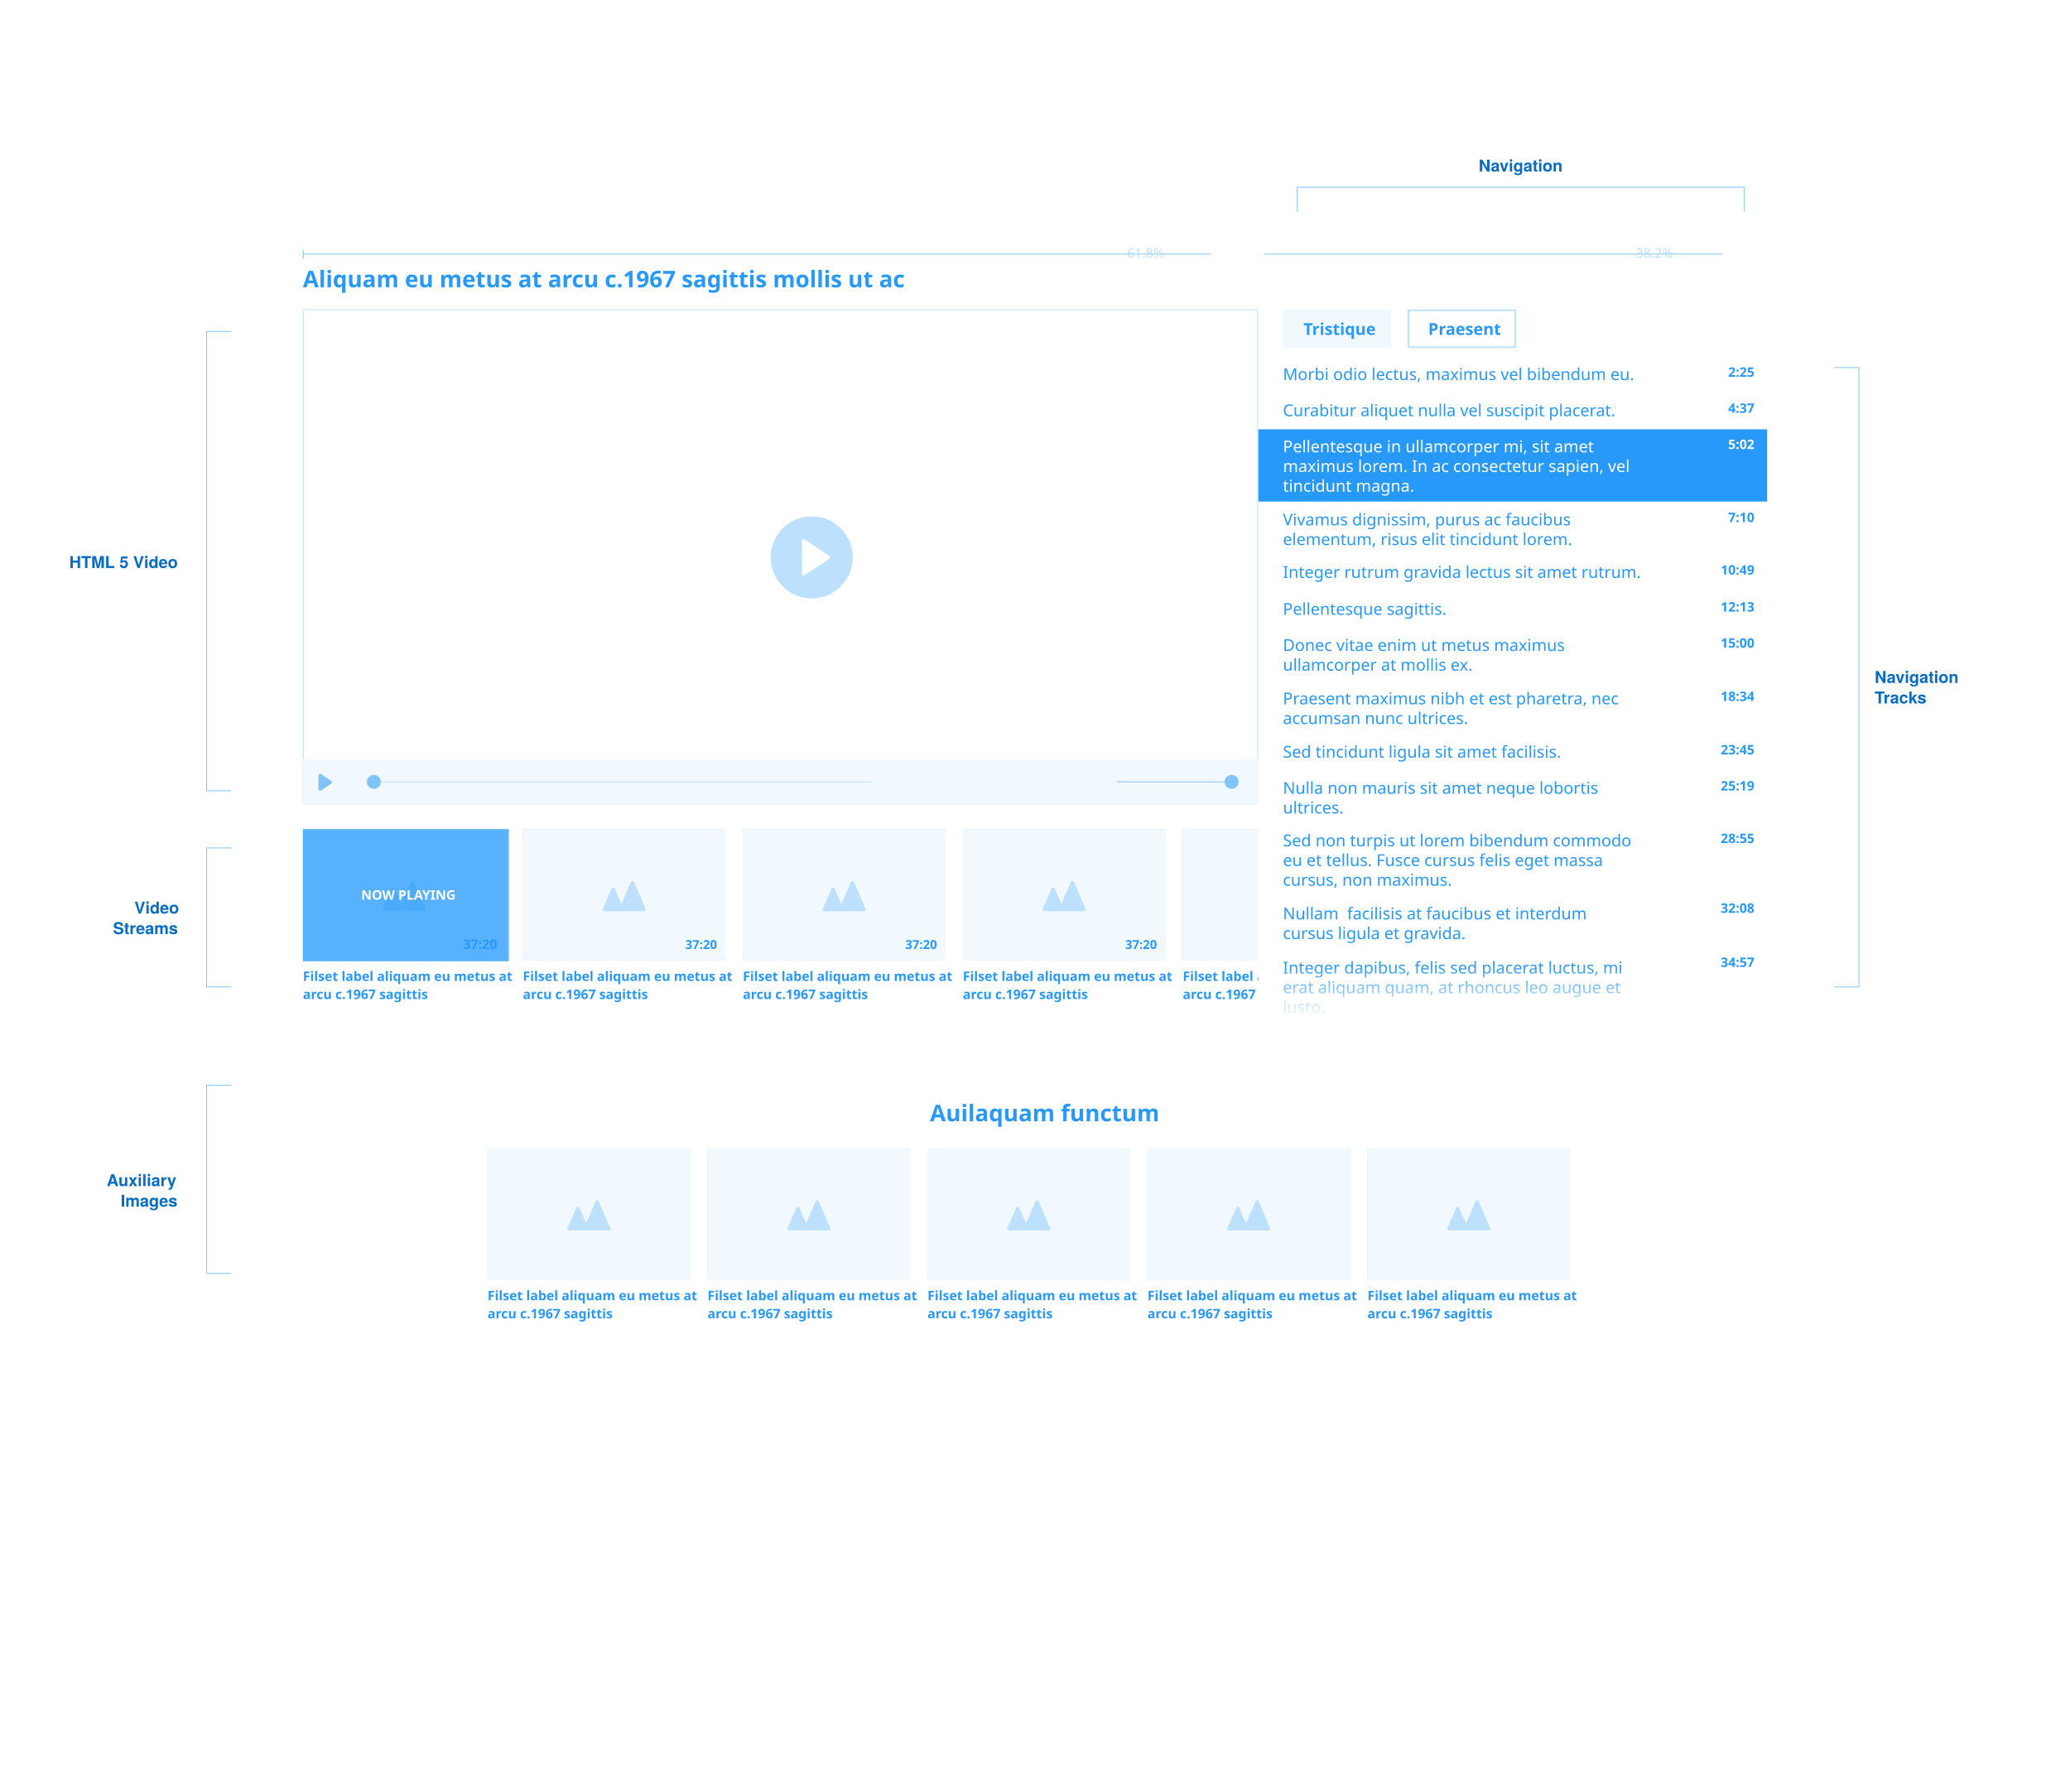
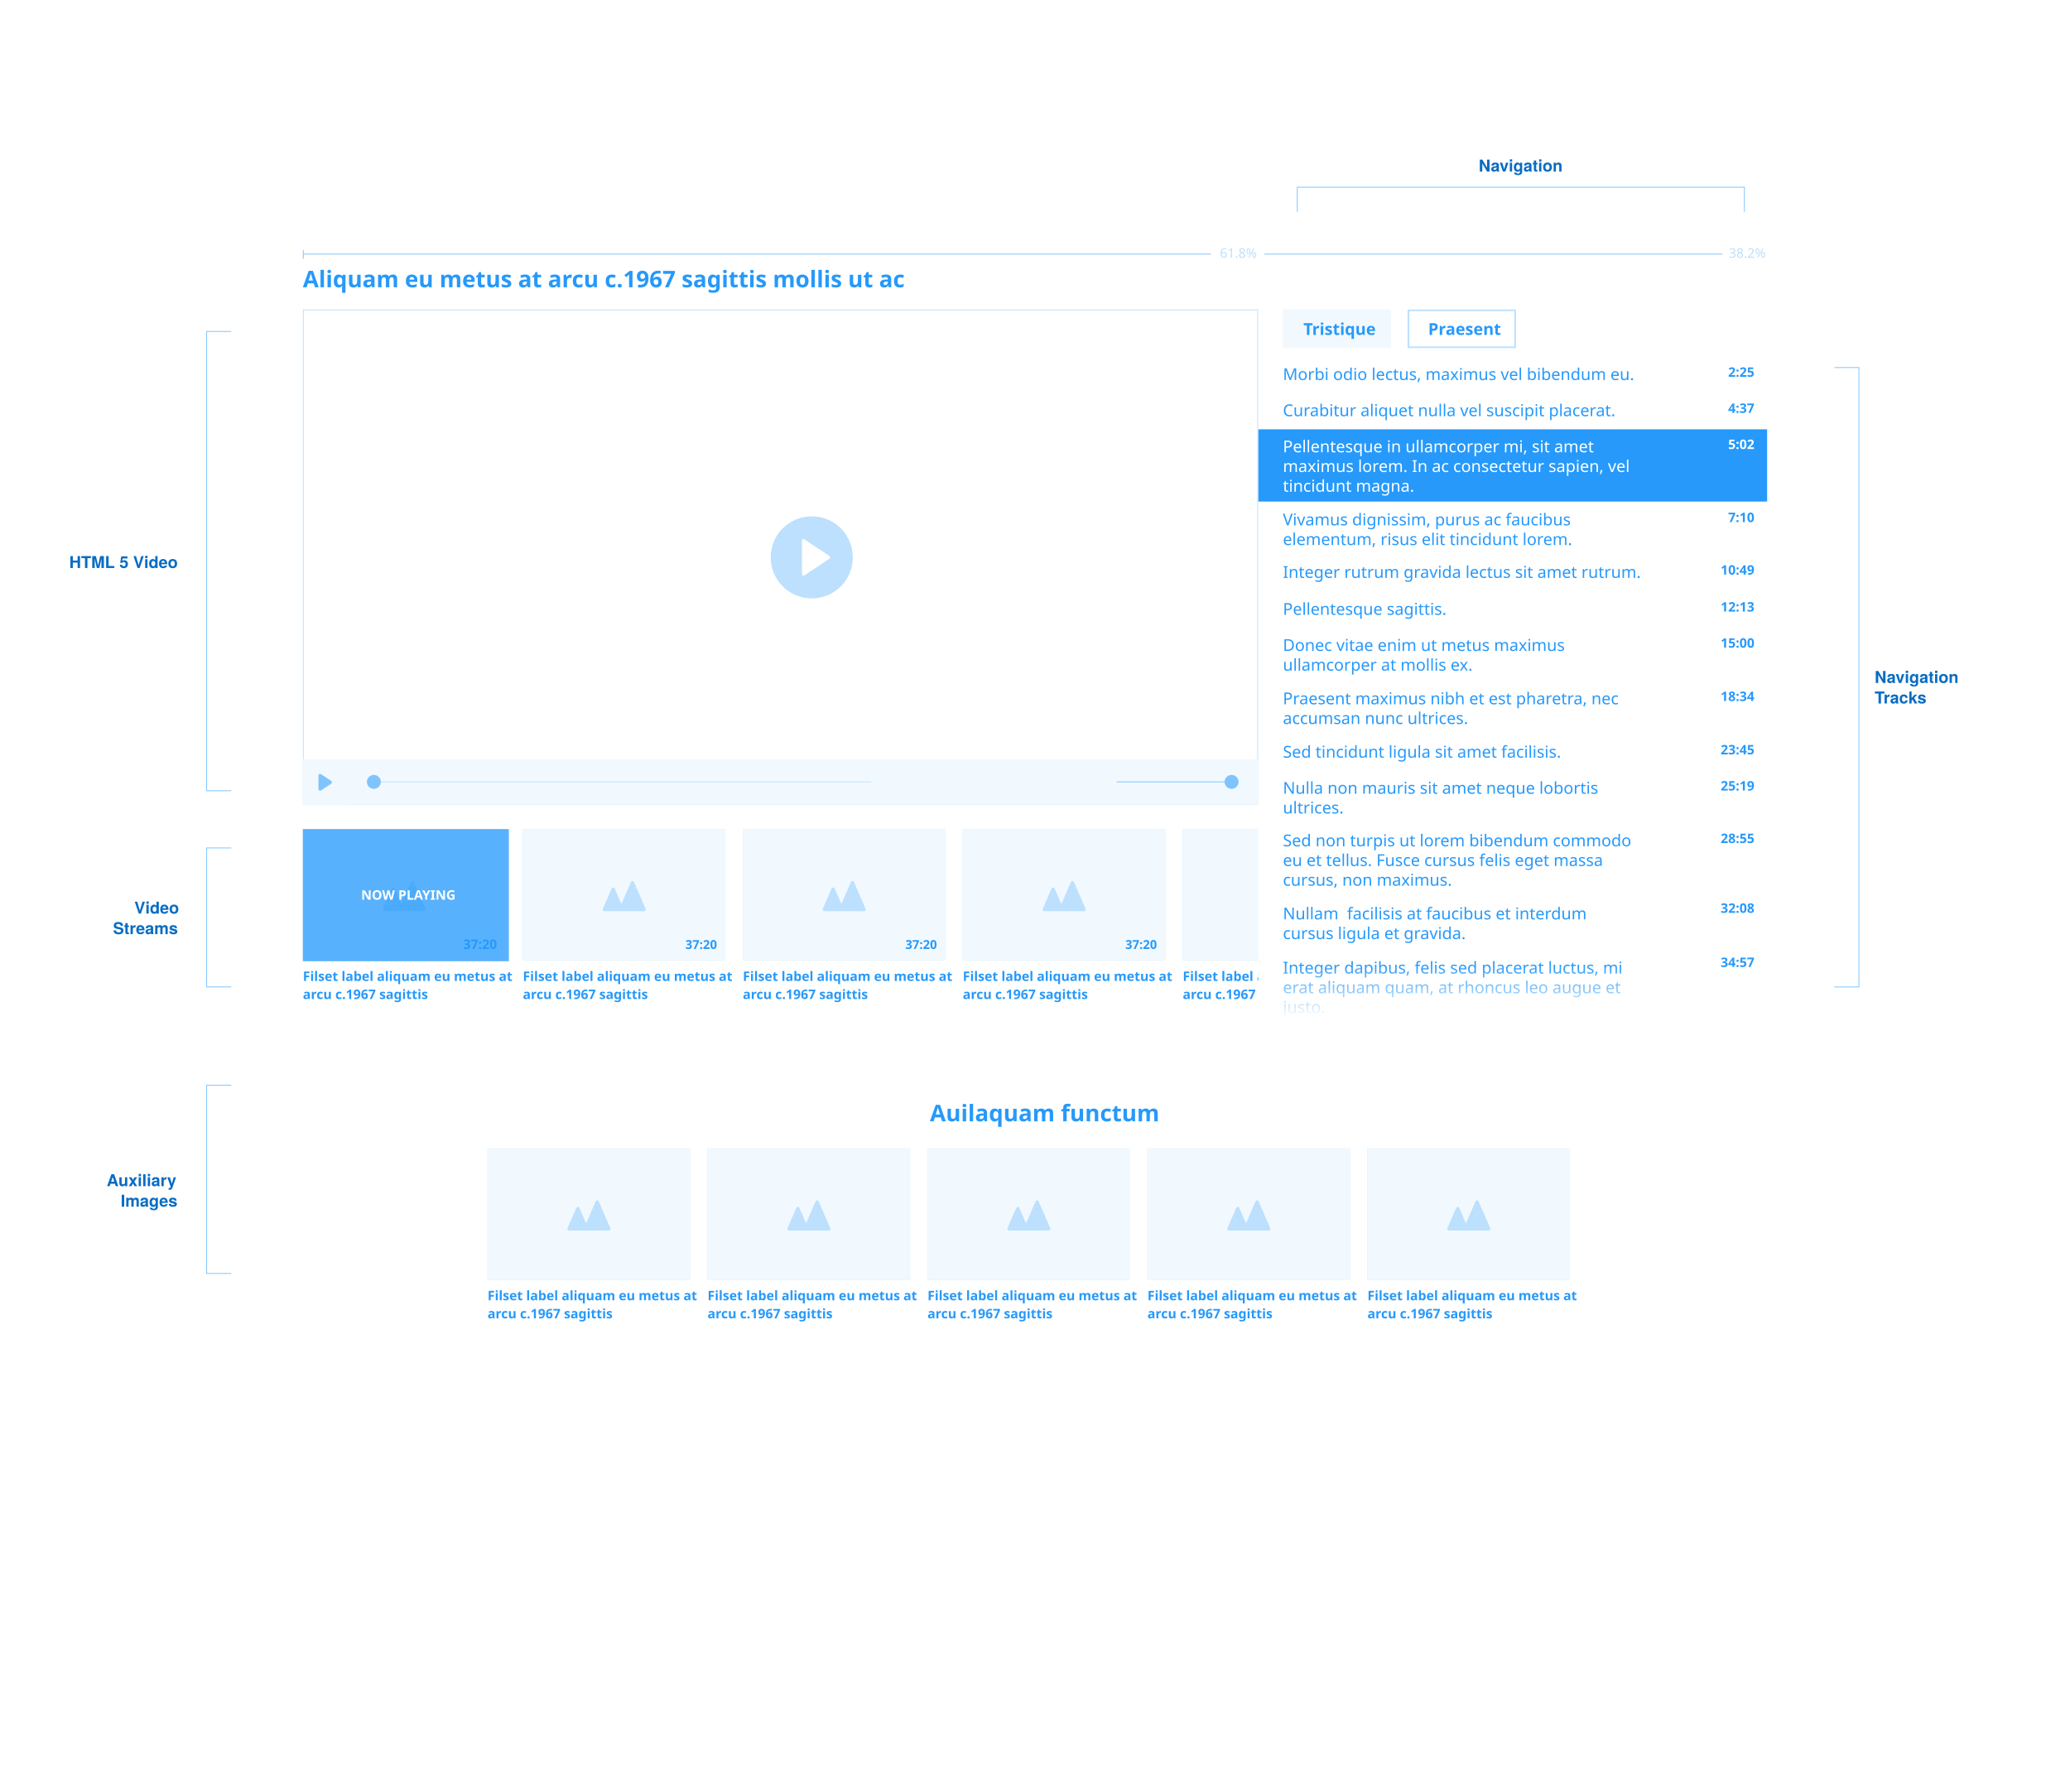
<svg xmlns="http://www.w3.org/2000/svg" width="2522" height="2183" viewBox="0 0 2522 2183">
  <defs>
    <style>.a,.l,.u,.w{fill:none;}.b{clip-path:url(#e);}.c,.g,.h,.k,.o,.q{fill:#2699fb;}.c{font-size:28px;}.c,.g,.h,.i,.n,.q{font-family:AkkuratPro-Bold, Akkurat Pro;}.c,.g,.h,.i,.n,.q,.z{font-weight:700;}.d{clip-path:url(#a);}.e,.t,.x{fill:#bce0fd;}.f{fill:#f1f9ff;}.g,.i,.x{font-size:16px;}.h{font-size:15px;}.i,.j,.n,.p,.s{fill:#fff;}.l,.t{stroke:#bce0fd;}.l{stroke-width:2px;}.m{fill:rgba(38,153,251,0.75);}.n,.o,.p,.q,.z{font-size:20px;}.o,.p,.x{font-family:AkkuratPro-Regular, Akkurat Pro;}.r{clip-path:url(#b);}.u{stroke:#7fc4fd;}.v{fill:#7fc4fd;}.w{stroke:#707070;}.y{fill:url(#c);}.z{fill:#076cc3;font-family:HelveticaNeue-Bold, Helvetica Neue;}.aa,.ab{stroke:none;}.ab{fill:#bce0fd;}</style>
    <clipPath id="a">
      <rect class="a" width="1608" height="211" />
    </clipPath>
    <clipPath id="b">
      <rect class="a" width="1327" height="211" />
    </clipPath>
    <linearGradient id="c" y1="0.572" x2="1" y2="0.572" gradientUnits="objectBoundingBox">
      <stop offset="0" stop-color="#fff" stop-opacity="0" />
      <stop offset="1" stop-color="#fff" />
    </linearGradient>
    <clipPath id="e">
      <rect width="2522" height="2183" />
    </clipPath>
  </defs>
  <g id="d" class="b">
    <rect class="j" width="2522" height="2183" />
    <g transform="translate(369 323)">
      <text class="c" transform="translate(0 27)">
        <tspan x="0" y="0">Aliquam eu metus at arcu c.1967 sagittis mollis ut ac</tspan>
      </text>
      <g class="d" transform="translate(0 687)">
        <g transform="translate(-95 -745)">
          <g transform="translate(95 745)">
            <g transform="translate(-95 -956)">
              <rect class="e" width="246.727" height="160" transform="translate(95 956)" />
              <g transform="translate(95 956)">
                <path class="f" d="M247,160H0V0H247V160ZM110.033,71.2a1.974,1.974,0,0,0-1.834,1.2L97.385,97.225a2,2,0,0,0,1.833,2.8h48.568a2,2,0,0,0,1.835-2.8L135.41,64.458a2,2,0,0,0-3.67,0L120.1,91.3,111.866,72.4A1.974,1.974,0,0,0,110.033,71.2Z" transform="translate(0)" />
              </g>
            </g>
            <text class="g" transform="translate(237 146)">
              <tspan x="-41.616" y="0">37:20</tspan>
            </text>
            <text class="g" transform="translate(0 170)">
              <tspan x="0" y="15">Filset label aliquam eu metus at </tspan>
              <tspan x="0" y="37">arcu c.1967 sagittis </tspan>
            </text>
          </g>
        </g>
        <g transform="translate(173 -745)">
          <g transform="translate(95 745)">
            <g transform="translate(-95 -956)">
              <rect class="e" width="246.727" height="160" transform="translate(95 956)" />
              <g transform="translate(95 956)">
                <path class="f" d="M247,160H0V0H247V160ZM110.033,71.2a1.974,1.974,0,0,0-1.834,1.2L97.385,97.225a2,2,0,0,0,1.833,2.8h48.568a2,2,0,0,0,1.835-2.8L135.41,64.458a2,2,0,0,0-3.67,0L120.1,91.3,111.866,72.4A1.974,1.974,0,0,0,110.033,71.2Z" transform="translate(0)" />
              </g>
            </g>
            <text class="h" transform="translate(237 146)">
              <tspan x="-39.015" y="0">37:20</tspan>
            </text>
            <text class="g" transform="translate(0 170)">
              <tspan x="0" y="15">Filset label aliquam eu metus at </tspan>
              <tspan x="0" y="37">arcu c.1967 sagittis </tspan>
            </text>
          </g>
        </g>
        <g transform="translate(441 -745)">
          <g transform="translate(95 745)">
            <g transform="translate(-95 -956)">
              <rect class="e" width="246.727" height="160" transform="translate(95 956)" />
              <g transform="translate(95 956)">
                <path class="f" d="M247,160H0V0H247V160ZM110.033,71.2a1.974,1.974,0,0,0-1.834,1.2L97.385,97.225a2,2,0,0,0,1.833,2.8h48.568a2,2,0,0,0,1.835-2.8L135.41,64.458a2,2,0,0,0-3.67,0L120.1,91.3,111.866,72.4A1.974,1.974,0,0,0,110.033,71.2Z" transform="translate(0)" />
              </g>
            </g>
            <text class="h" transform="translate(237 146)">
              <tspan x="-39.015" y="0">37:20</tspan>
            </text>
            <text class="g" transform="translate(0 170)">
              <tspan x="0" y="15">Filset label aliquam eu metus at </tspan>
              <tspan x="0" y="37">arcu c.1967 sagittis </tspan>
            </text>
          </g>
        </g>
        <g transform="translate(709 -745)">
          <g transform="translate(95 745)">
            <g transform="translate(-95 -956)">
              <rect class="e" width="246.727" height="160" transform="translate(95 956)" />
              <g transform="translate(95 956)">
                <path class="f" d="M247,160H0V0H247V160ZM110.033,71.2a1.974,1.974,0,0,0-1.834,1.2L97.385,97.225a2,2,0,0,0,1.833,2.8h48.568a2,2,0,0,0,1.835-2.8L135.41,64.458a2,2,0,0,0-3.67,0L120.1,91.3,111.866,72.4A1.974,1.974,0,0,0,110.033,71.2Z" transform="translate(0)" />
              </g>
            </g>
            <text class="h" transform="translate(237 146)">
              <tspan x="-39.015" y="0">37:20</tspan>
            </text>
            <text class="g" transform="translate(0 170)">
              <tspan x="0" y="15">Filset label aliquam eu metus at </tspan>
              <tspan x="0" y="37">arcu c.1967 sagittis </tspan>
            </text>
          </g>
        </g>
        <g transform="translate(977 -745)">
          <g transform="translate(95 745)">
            <g transform="translate(-95 -956)">
              <rect class="e" width="246.727" height="160" transform="translate(95 956)" />
              <g transform="translate(95 956)">
                <path class="f" d="M247,160H0V0H247V160ZM110.033,71.2a1.974,1.974,0,0,0-1.834,1.2L97.385,97.225a2,2,0,0,0,1.833,2.8h48.568a2,2,0,0,0,1.835-2.8L135.41,64.458a2,2,0,0,0-3.67,0L120.1,91.3,111.866,72.4A1.974,1.974,0,0,0,110.033,71.2Z" transform="translate(0)" />
              </g>
            </g>
            <text class="h" transform="translate(187 131)">
              <tspan x="-39.015" y="15">37:20</tspan>
            </text>
            <text class="g" transform="translate(0 170)">
              <tspan x="0" y="15">Filset label aliquam eu metus at </tspan>
              <tspan x="0" y="37">arcu c.1967 sagittis </tspan>
            </text>
          </g>
        </g>
        <g transform="translate(1245 -745)">
          <g transform="translate(95 745)">
            <g transform="translate(-95 -956)">
              <rect class="e" width="246.727" height="160" transform="translate(95 956)" />
              <g transform="translate(95 956)">
                <path class="f" d="M247,160H0V0H247V160ZM110.033,71.2a1.974,1.974,0,0,0-1.834,1.2L97.385,97.225a2,2,0,0,0,1.833,2.8h48.568a2,2,0,0,0,1.835-2.8L135.41,64.458a2,2,0,0,0-3.67,0L120.1,91.3,111.866,72.4A1.974,1.974,0,0,0,110.033,71.2Z" transform="translate(0)" />
              </g>
            </g>
            <text class="h" transform="translate(187 131)">
              <tspan x="-39.015" y="15">37:20</tspan>
            </text>
            <text class="i" transform="translate(0 170)">
              <tspan x="0" y="15">Filset label aliquam eu metus at </tspan>
              <tspan x="0" y="37">arcu c.1967 sagittis </tspan>
            </text>
          </g>
        </g>
      </g>
      <rect class="j" width="541" height="892" transform="translate(1164 53)" />
      <rect class="k" width="620" height="88" transform="translate(1164 200)" />
      <rect class="f" width="132" height="47" transform="translate(1194 54)" />
      <g class="l" transform="translate(1346 54)">
        <rect class="aa" width="132" height="47" />
        <rect class="a" x="1" y="1" width="130" height="45" />
      </g>
      <rect class="m" width="251" height="161" transform="translate(0 687)" />
      <text class="i" transform="translate(123.5 773)">
        <tspan x="-52.536" y="0">NOW PLAYING</tspan>
      </text>
      <text class="n" transform="translate(1219 85)">
        <tspan x="0" y="0">Tristique</tspan>
      </text>
      <text class="o" transform="translate(1194 121)">
        <tspan x="0" y="19">Morbi odio lectus, maximus vel bibendum eu.</tspan>
      </text>
      <text class="g" transform="translate(1335 121)">
        <tspan x="401.504" y="15">2:25</tspan>
      </text>
      <text class="o" transform="translate(1194 165)">
        <tspan x="0" y="19">Curabitur aliquet nulla vel suscipit placerat. </tspan>
      </text>
      <text class="p" transform="translate(1194 209)">
        <tspan x="0" y="19">Pellentesque in ullamcorper mi, sit amet </tspan>
        <tspan x="0" y="43">maximus lorem. In ac consectetur sapien, vel </tspan>
        <tspan x="0" y="67">tincidunt magna.</tspan>
      </text>
      <text class="o" transform="translate(1194 298)">
        <tspan x="0" y="19">Vivamus dignissim, purus ac faucibus </tspan>
        <tspan x="0" y="43">elementum, risus elit tincidunt lorem.</tspan>
      </text>
      <text class="o" transform="translate(1194 362)">
        <tspan x="0" y="19">Integer rutrum gravida lectus sit amet rutrum. </tspan>
      </text>
      <text class="g" transform="translate(1335 165)">
        <tspan x="401.504" y="15">4:37</tspan>
      </text>
      <text class="i" transform="translate(1335 209)">
        <tspan x="401.504" y="15">5:02</tspan>
      </text>
      <text class="g" transform="translate(1335 298)">
        <tspan x="401.504" y="15">7:10</tspan>
      </text>
      <text class="g" transform="translate(1335 362)">
        <tspan x="392.384" y="15">10:49</tspan>
      </text>
      <text class="q" transform="translate(1219 85)">
        <tspan x="0" y="0">Tristique</tspan>
      </text>
      <text class="q" transform="translate(1371 85)">
        <tspan x="0" y="0">Praesent</tspan>
      </text>
      <text class="o" transform="translate(1194 407)">
        <tspan x="0" y="19">Pellentesque sagittis.</tspan>
      </text>
      <text class="o" transform="translate(1194 451)">
        <tspan x="0" y="19">Donec vitae enim ut metus maximus </tspan>
        <tspan x="0" y="43">ullamcorper at mollis ex.</tspan>
      </text>
      <text class="o" transform="translate(1194 516)">
        <tspan x="0" y="19">Praesent maximus nibh et est pharetra, nec </tspan>
        <tspan x="0" y="43">accumsan nunc ultrices. </tspan>
      </text>
      <text class="o" transform="translate(1194 581)">
        <tspan x="0" y="19">Sed tincidunt ligula sit amet facilisis.</tspan>
      </text>
      <text class="o" transform="translate(1194 625)">
        <tspan x="0" y="19">Nulla non mauris sit amet neque lobortis </tspan>
        <tspan x="0" y="43">ultrices.</tspan>
      </text>
      <text class="o" transform="translate(1194 689)">
        <tspan x="0" y="19">Sed non turpis ut lorem bibendum commodo </tspan>
        <tspan x="0" y="43">eu et tellus. Fusce cursus felis eget massa </tspan>
        <tspan x="0" y="67">cursus, non maximus.</tspan>
      </text>
      <text class="o" transform="translate(1194 778)">
        <tspan x="0" y="19" xml:space="preserve">Nullam  facilisis at faucibus et interdum </tspan>
        <tspan x="0" y="43">cursus ligula et gravida.</tspan>
      </text>
      <text class="o" transform="translate(1194 844)">
        <tspan x="0" y="19">Integer dapibus, felis sed placerat luctus, mi </tspan>
        <tspan x="0" y="43">erat aliquam quam, at rhoncus leo augue et </tspan>
        <tspan x="0" y="67">justo. </tspan>
      </text>
      <text class="g" transform="translate(1335 407)">
        <tspan x="392.384" y="15">12:13</tspan>
      </text>
      <text class="g" transform="translate(1335 451)">
        <tspan x="392.384" y="15">15:00</tspan>
      </text>
      <text class="g" transform="translate(1335 516)">
        <tspan x="392.384" y="15">18:34</tspan>
      </text>
      <text class="g" transform="translate(1335 581)">
        <tspan x="392.384" y="15">23:45</tspan>
      </text>
      <text class="g" transform="translate(1335 625)">
        <tspan x="392.384" y="15">25:19</tspan>
      </text>
      <text class="g" transform="translate(1335 689)">
        <tspan x="392.384" y="15">28:55</tspan>
      </text>
      <text class="g" transform="translate(1335 774)">
        <tspan x="392.384" y="15">32:08</tspan>
      </text>
      <text class="g" transform="translate(1335 840)">
        <tspan x="392.384" y="15">34:57</tspan>
      </text>
      <text class="c" transform="translate(764 1043)">
        <tspan x="0" y="0">Auilaquam functum</tspan>
      </text>
      <g class="r" transform="translate(225 1076)">
        <g transform="translate(-293 -1096)">
          <g transform="translate(293 1096)">
            <g transform="translate(-95 -956)">
              <rect class="e" width="246.727" height="160" transform="translate(95 956)" />
              <g transform="translate(95 956)">
                <path class="f" d="M247,160H0V0H247V160ZM110.033,71.2a1.974,1.974,0,0,0-1.834,1.2L97.385,97.225a2,2,0,0,0,1.833,2.8h48.568a2,2,0,0,0,1.835-2.8L135.41,64.458a2,2,0,0,0-3.67,0L120.1,91.3,111.866,72.4A1.974,1.974,0,0,0,110.033,71.2Z" transform="translate(0)" />
              </g>
            </g>
            <text class="g" transform="translate(0 170)">
              <tspan x="0" y="15">Filset label aliquam eu metus at </tspan>
              <tspan x="0" y="37">arcu c.1967 sagittis </tspan>
            </text>
          </g>
        </g>
        <g transform="translate(-25 -1096)">
          <g transform="translate(293 1096)">
            <g transform="translate(-95 -956)">
              <rect class="e" width="246.727" height="160" transform="translate(95 956)" />
              <g transform="translate(95 956)">
                <path class="f" d="M247,160H0V0H247V160ZM110.033,71.2a1.974,1.974,0,0,0-1.834,1.2L97.385,97.225a2,2,0,0,0,1.833,2.8h48.568a2,2,0,0,0,1.835-2.8L135.41,64.458a2,2,0,0,0-3.67,0L120.1,91.3,111.866,72.4A1.974,1.974,0,0,0,110.033,71.2Z" transform="translate(0)" />
              </g>
            </g>
            <text class="g" transform="translate(0 170)">
              <tspan x="0" y="15">Filset label aliquam eu metus at </tspan>
              <tspan x="0" y="37">arcu c.1967 sagittis </tspan>
            </text>
          </g>
        </g>
        <g transform="translate(243 -1096)">
          <g transform="translate(293 1096)">
            <g transform="translate(-95 -956)">
              <rect class="e" width="246.727" height="160" transform="translate(95 956)" />
              <g transform="translate(95 956)">
                <path class="f" d="M247,160H0V0H247V160ZM110.033,71.2a1.974,1.974,0,0,0-1.834,1.2L97.385,97.225a2,2,0,0,0,1.833,2.8h48.568a2,2,0,0,0,1.835-2.8L135.41,64.458a2,2,0,0,0-3.67,0L120.1,91.3,111.866,72.4A1.974,1.974,0,0,0,110.033,71.2Z" transform="translate(0)" />
              </g>
            </g>
            <text class="g" transform="translate(0 170)">
              <tspan x="0" y="15">Filset label aliquam eu metus at </tspan>
              <tspan x="0" y="37">arcu c.1967 sagittis </tspan>
            </text>
          </g>
        </g>
        <g transform="translate(511 -1096)">
          <g transform="translate(293 1096)">
            <g transform="translate(-95 -956)">
              <rect class="e" width="246.727" height="160" transform="translate(95 956)" />
              <g transform="translate(95 956)">
                <path class="f" d="M247,160H0V0H247V160ZM110.033,71.2a1.974,1.974,0,0,0-1.834,1.2L97.385,97.225a2,2,0,0,0,1.833,2.8h48.568a2,2,0,0,0,1.835-2.8L135.41,64.458a2,2,0,0,0-3.67,0L120.1,91.3,111.866,72.4A1.974,1.974,0,0,0,110.033,71.2Z" transform="translate(0)" />
              </g>
            </g>
            <text class="g" transform="translate(0 170)">
              <tspan x="0" y="15">Filset label aliquam eu metus at </tspan>
              <tspan x="0" y="37">arcu c.1967 sagittis </tspan>
            </text>
          </g>
        </g>
        <g transform="translate(779 -1096)">
          <g transform="translate(293 1096)">
            <g transform="translate(-95 -956)">
              <rect class="e" width="246.727" height="160" transform="translate(95 956)" />
              <g transform="translate(95 956)">
                <path class="f" d="M247,160H0V0H247V160ZM110.033,71.2a1.974,1.974,0,0,0-1.834,1.2L97.385,97.225a2,2,0,0,0,1.833,2.8h48.568a2,2,0,0,0,1.835-2.8L135.41,64.458a2,2,0,0,0-3.67,0L120.1,91.3,111.866,72.4A1.974,1.974,0,0,0,110.033,71.2Z" transform="translate(0)" />
              </g>
            </g>
            <text class="g" transform="translate(0 170)">
              <tspan x="0" y="15">Filset label aliquam eu metus at </tspan>
              <tspan x="0" y="37">arcu c.1967 sagittis </tspan>
            </text>
          </g>
        </g>
      </g>
      <g transform="translate(-144 -19)">
        <g class="s" transform="translate(144 73)">
          <path class="aa" d="M 1163.337 602.5 L 0.5 602.5 L 0.5 0.5 L 1163.337 0.5 L 1163.337 602.5 Z" />
          <path class="ab" d="M 1 1 L 1 602 L 1162.837 602 L 1162.837 1 L 1 1 M 0 0 L 1163.837 0 L 1163.837 603 L 0 603 L 0 0 Z" />
        </g>
        <circle class="e" cx="50" cy="50" r="50" transform="translate(714 325)" />
        <path class="j" d="M22.336,2.5a2,2,0,0,1,3.328,0L45.927,32.891A2,2,0,0,1,44.263,36H3.737a2,2,0,0,1-1.664-3.109Z" transform="translate(788 351) rotate(90)" />
        <rect class="f" width="1164" height="55" transform="translate(144 621)" />
        <rect class="f" width="55" height="55" transform="translate(144 621)" />
        <path class="t" d="M0,0H606.085" transform="translate(230.5 648.5)" />
        <g transform="translate(-49)">
          <line class="u" x2="148" transform="translate(1184.5 648.5)" />
          <circle class="v" cx="8.5" cy="8.5" r="8.5" transform="translate(1316 640)" />
        </g>
        <circle class="v" cx="8.5" cy="8.5" r="8.5" transform="translate(222 640)" />
        <path class="v" d="M10.336,2.5a2,2,0,0,1,3.328,0l8.263,12.394A2,2,0,0,1,20.263,18H3.737a2,2,0,0,1-1.664-3.109Z" transform="translate(181 637) rotate(90)" />
      </g>
    </g>
    <path class="w" d="M9054.881,847.984" transform="translate(-8709 -12)" />
    <path class="u" d="M8908.757,746.961h-30V916.291h30" transform="translate(-8627 286)" />
    <path class="u" d="M8908.757,746.961h-30V976.353h30" transform="translate(-8627 575)" />
    <path class="u" d="M8908.757,746.961h-30v559.532h30" transform="translate(-8627 -343.203)" />
    <path class="u" d="M8908.757,746.961h-30v754.532h30" transform="translate(11143.571 1949.252) rotate(180)" />
    <path class="u" d="M8908.757,746.961h-30V1291.7h30" transform="translate(2872.249 -8650.732) rotate(90)" />
    <line class="u" x1="1106" transform="translate(369.5 309.5)" />
    <line class="u" x1="558" transform="translate(1540.5 309.5)" />
    <line class="u" y2="11" transform="translate(369.5 304.5)" />
-     <text class="x" transform="translate(2040 299)">
-       <tspan x="-46.768" y="15">38.2%</tspan>
-     </text>
-     <text class="x" transform="translate(1420 299)">
-       <tspan x="-46.768" y="15">61.8%</tspan>
+     <text class="x" transform="translate(2153 314)">
+       <tspan x="-46.768" y="0">38.2%</tspan>
+     </text>
+     <text class="x" transform="translate(1533 314)">
+       <tspan x="-46.768" y="0">61.8%</tspan>
    </text>
    <rect class="y" width="64" height="620" transform="translate(2153 1176) rotate(90)" />
    <text class="z" transform="translate(217 692)">
      <tspan x="-132.6" y="0">HTML 5 Video</tspan>
    </text>
    <text class="z" transform="translate(217 1113)">
      <tspan x="-53.32" y="0">Video</tspan>
      <tspan x="-79.26" y="25">Streams</tspan>
    </text>
    <text class="z" transform="translate(1852.5 209)">
      <tspan x="-50.92" y="0">Navigation</tspan>
    </text>
    <text class="z" transform="translate(2284 832)">
      <tspan x="0" y="0">Navigation</tspan>
      <tspan x="0" y="25">Tracks</tspan>
    </text>
    <text class="z" transform="translate(217 1445)">
      <tspan x="-86.98" y="0">Auxiliary </tspan>
      <tspan x="-69.94" y="25">Images</tspan>
    </text>
  </g>
</svg>
